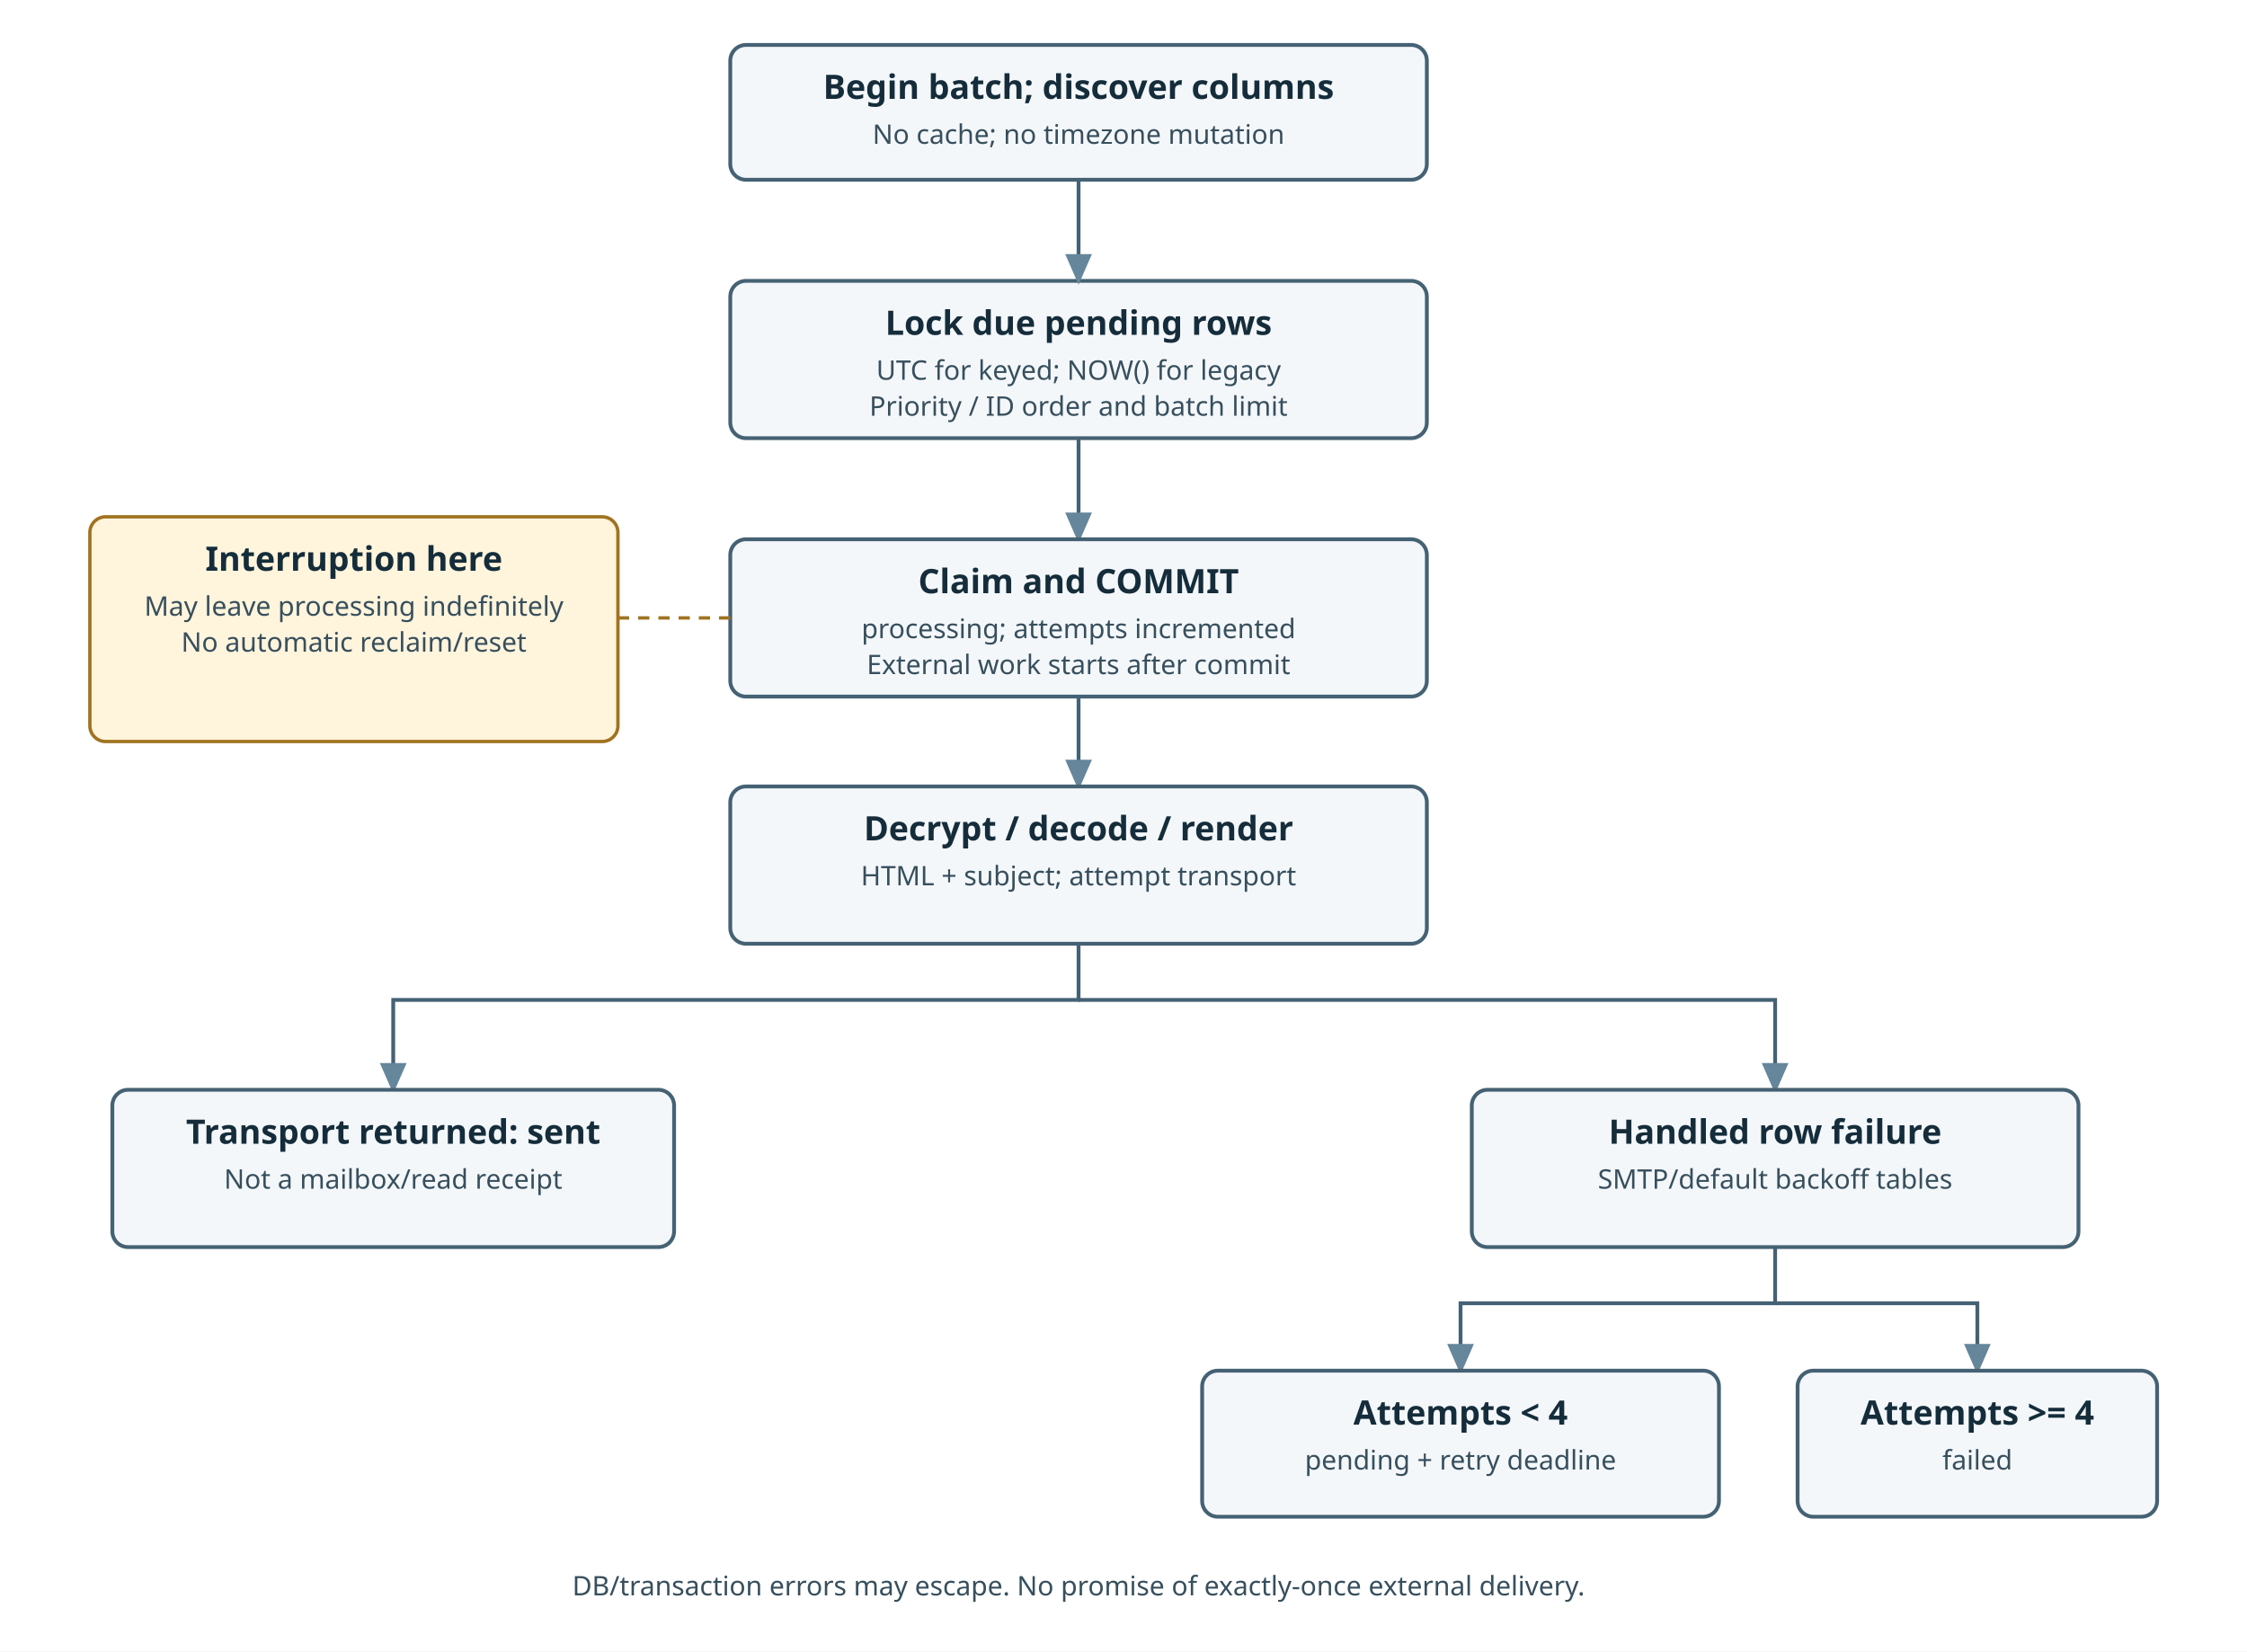
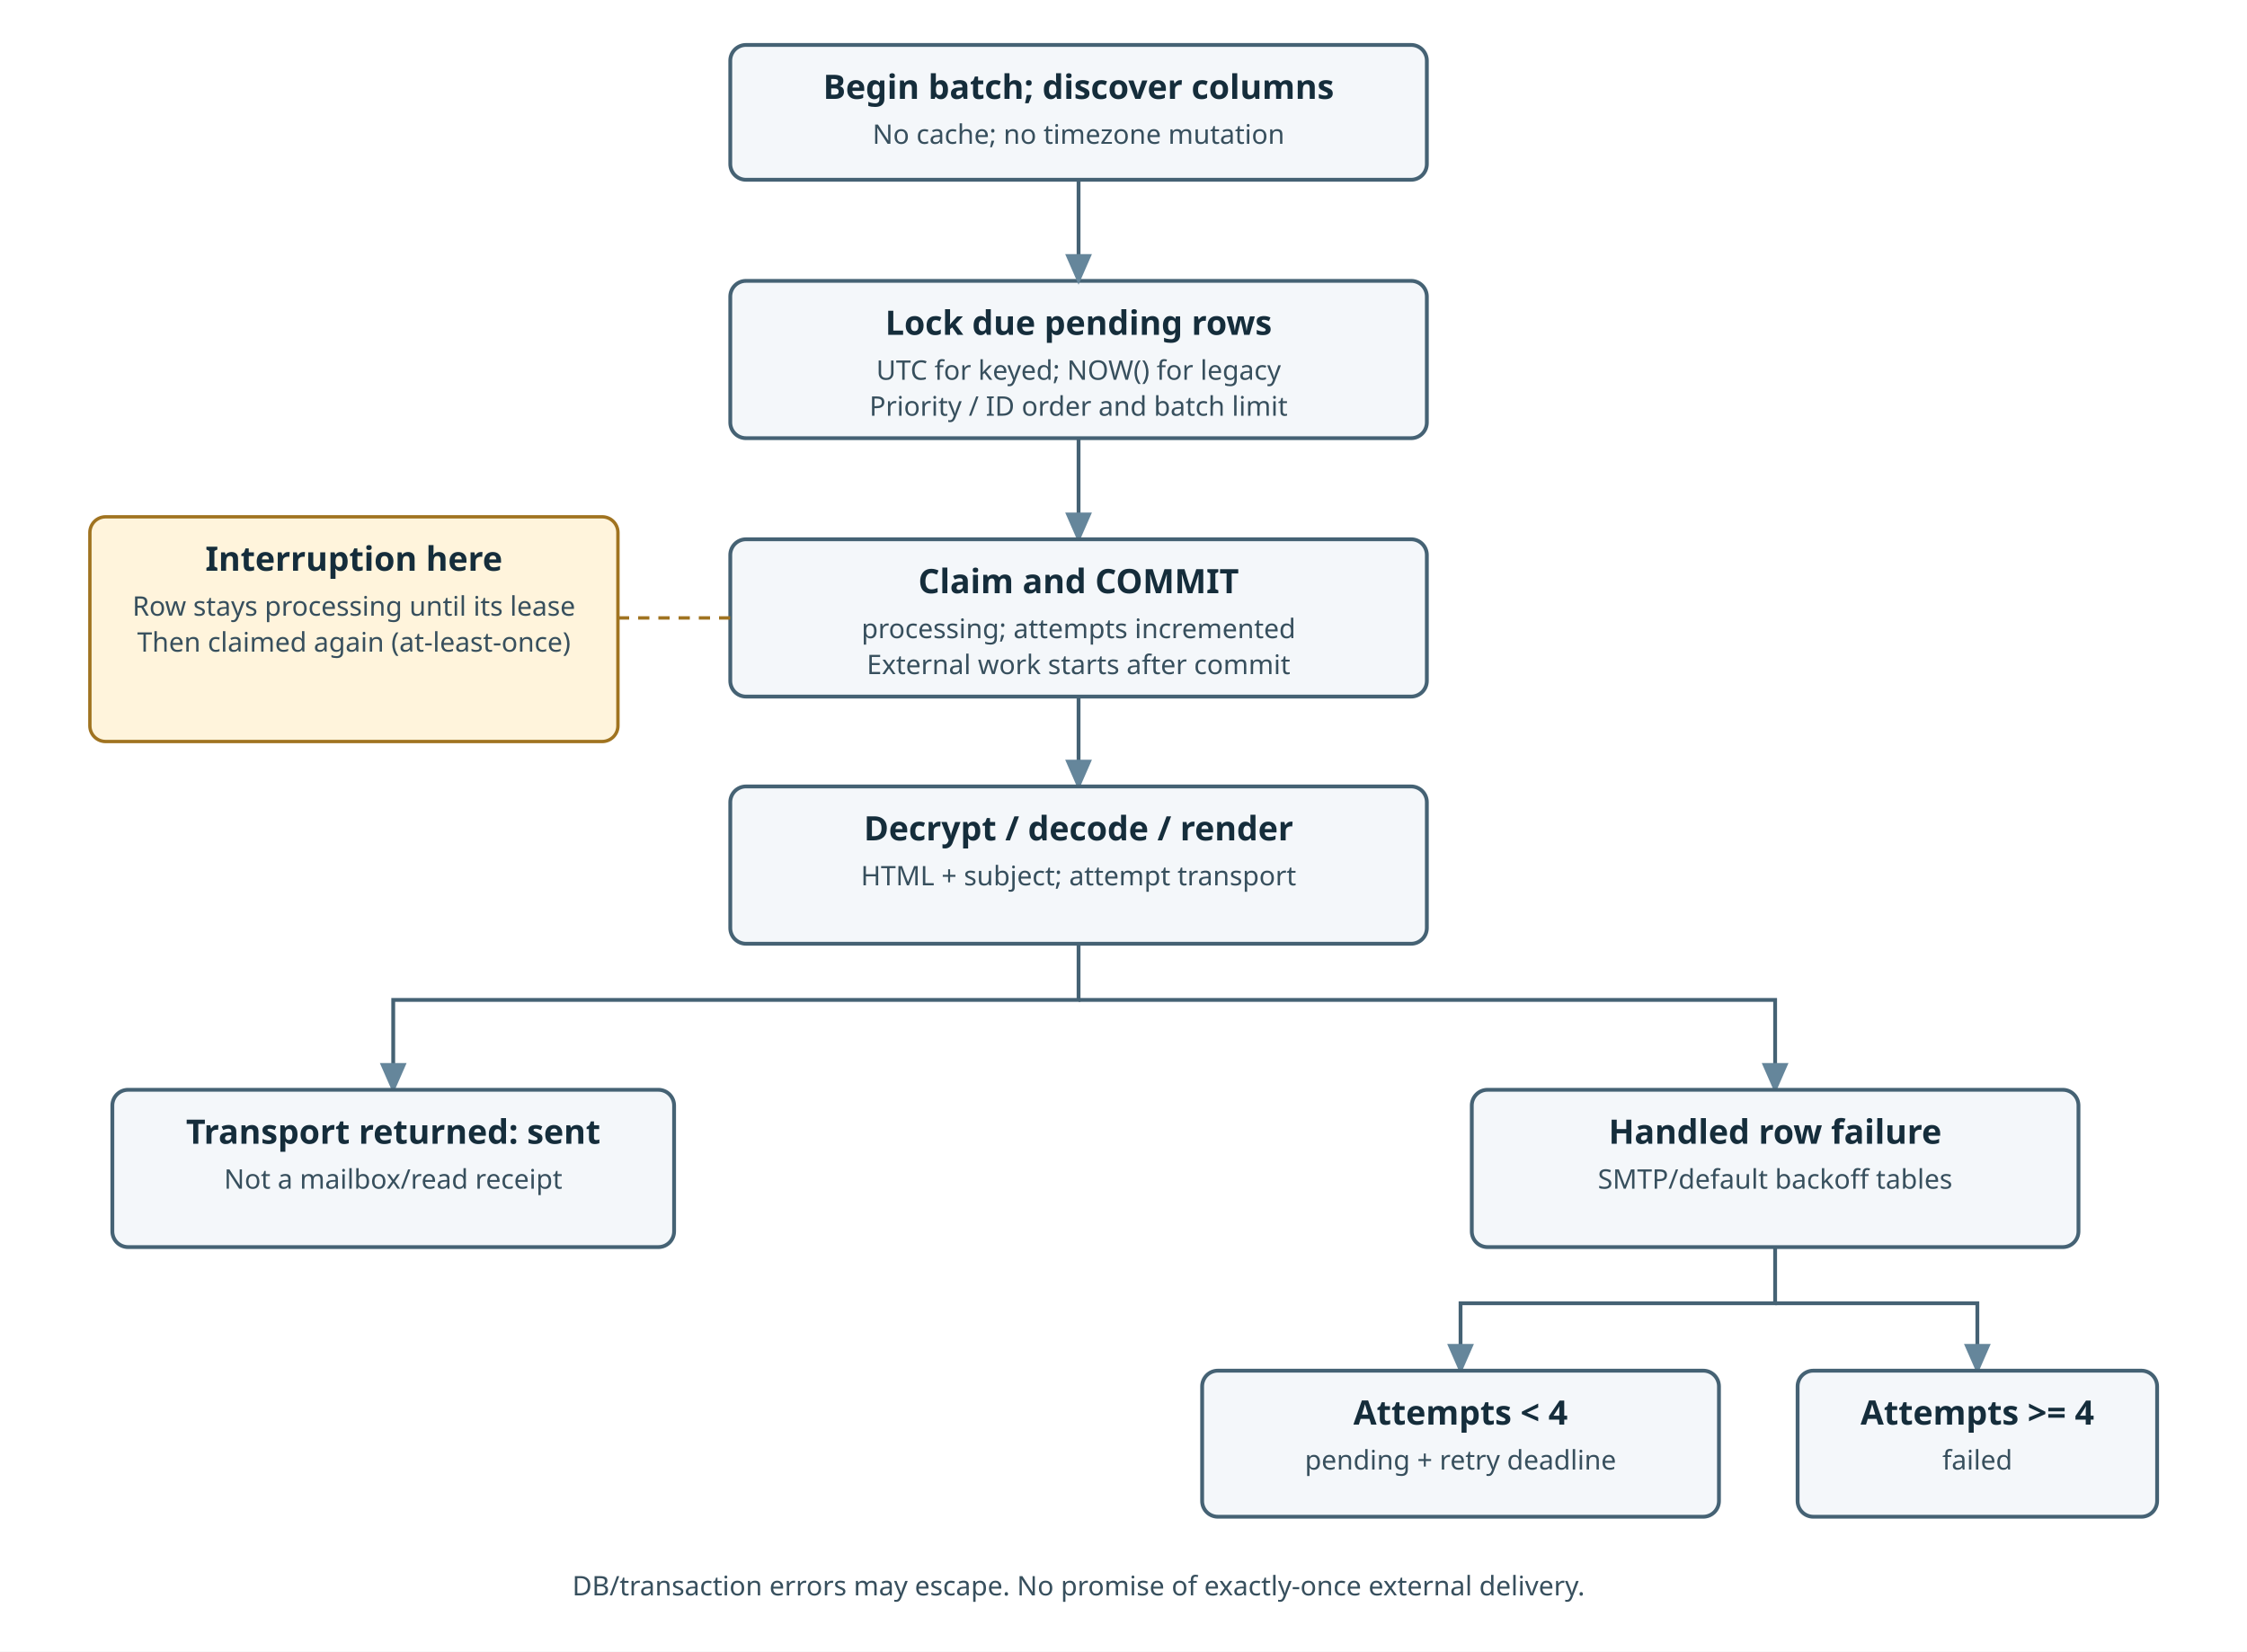
<svg xmlns="http://www.w3.org/2000/svg" viewBox="0 0 1000 735" width="1000" height="735" role="img" aria-labelledby="title desc">
  <defs>
    <style>
.bg{fill:#fff}.node{fill:#f4f7fa;stroke:#456274;stroke-width:1.7}.store{fill:none;stroke:#4e8cae;stroke-width:1.5;stroke-dasharray:6 4}.warn{fill:#fff4dc;stroke:#a07320;stroke-width:1.5}.label{font-family:sans-serif;font-size:15px;font-weight:600;fill:#152d3b;text-anchor:middle}.sub{font-family:sans-serif;font-size:12px;fill:#374f5d;text-anchor:middle}.arrow{fill:none;stroke:#456274;stroke-width:1.7;marker-end:url(#arrow)}.note{fill:none;stroke:#a07320;stroke-width:1.5;stroke-dasharray:5 4}
@media(prefers-color-scheme:dark){.bg{fill:#101820}.node{fill:#1b2c38;stroke:#8eb0c4}.label{fill:#eef5fa}.sub{fill:#c4d5df}.warn{fill:#372d1b;stroke:#b8954b}.arrow{stroke:#8eb0c4}}
</style>
    <marker id="arrow" markerWidth="8" markerHeight="7" refX="7" refY="3.5" orient="auto">
      <path d="M0 0L8 3.5L0 7Z" fill="#65869b" />
    </marker>
  </defs>
  <rect class="bg" width="1000" height="735" />
  <rect class="node" x="325" y="20" width="310" height="60" rx="7" />
  <text class="label" x="480.0" y="44">Begin batch; discover columns</text>
  <text class="sub" x="480.0" y="64">No cache; no timezone mutation</text>
  <rect class="node" x="325" y="125" width="310" height="70" rx="7" />
  <text class="label" x="480.0" y="149">Lock due pending rows</text>
  <text class="sub" x="480.0" y="169">UTC for keyed; NOW() for legacy</text>
  <text class="sub" x="480.0" y="185">Priority / ID order and batch limit</text>
  <path class="arrow" d="M480 80 L480 125" />
  <path class="arrow" d="M480 195 L480 240" />
  <rect class="node" x="325" y="240" width="310" height="70" rx="7" />
  <text class="label" x="480.0" y="264">Claim and COMMIT</text>
  <text class="sub" x="480.0" y="284">processing; attempts incremented</text>
  <text class="sub" x="480.0" y="300">External work starts after commit</text>
  <rect class="warn" x="40" y="230" width="235" height="100" rx="7" />
  <text class="label" x="157.5" y="254">Interruption here</text>
-   <text class="sub" x="157.5" y="274">May leave processing indefinitely</text>
-   <text class="sub" x="157.5" y="290">No automatic reclaim/reset</text>
+   <text class="sub" x="157.5" y="274">Row stays processing until its lease</text>
+   <text class="sub" x="157.5" y="290">Then claimed again (at-least-once)</text>
  <path class="note" d="M325 275 L275 275" />
  <path class="arrow" d="M480 310 L480 350" />
  <rect class="node" x="325" y="350" width="310" height="70" rx="7" />
  <text class="label" x="480.0" y="374">Decrypt / decode / render</text>
  <text class="sub" x="480.0" y="394">HTML + subject; attempt transport</text>
  <path class="arrow" d="M480 420 L480 445 L175 445 L175 485" />
  <path class="arrow" d="M480 445 L790 445 L790 485" />
  <rect class="node" x="50" y="485" width="250" height="70" rx="7" />
  <text class="label" x="175.0" y="509">Transport returned: sent</text>
  <text class="sub" x="175.0" y="529">Not a mailbox/read receipt</text>
  <rect class="node" x="655" y="485" width="270" height="70" rx="7" />
  <text class="label" x="790.0" y="509">Handled row failure</text>
  <text class="sub" x="790.0" y="529">SMTP/default backoff tables</text>
  <path class="arrow" d="M790 555 L790 580 L650 580 L650 610" />
  <path class="arrow" d="M790 580 L880 580 L880 610" />
  <rect class="node" x="535" y="610" width="230" height="65" rx="7" />
  <text class="label" x="650.0" y="634">Attempts &lt; 4</text>
  <text class="sub" x="650.0" y="654">pending + retry deadline</text>
  <rect class="node" x="800" y="610" width="160" height="65" rx="7" />
  <text class="label" x="880.0" y="634">Attempts &gt;= 4</text>
  <text class="sub" x="880.0" y="654">failed</text>
  <text class="sub" x="480" y="710">DB/transaction errors may escape. No promise of exactly-once external delivery.</text>
</svg>
